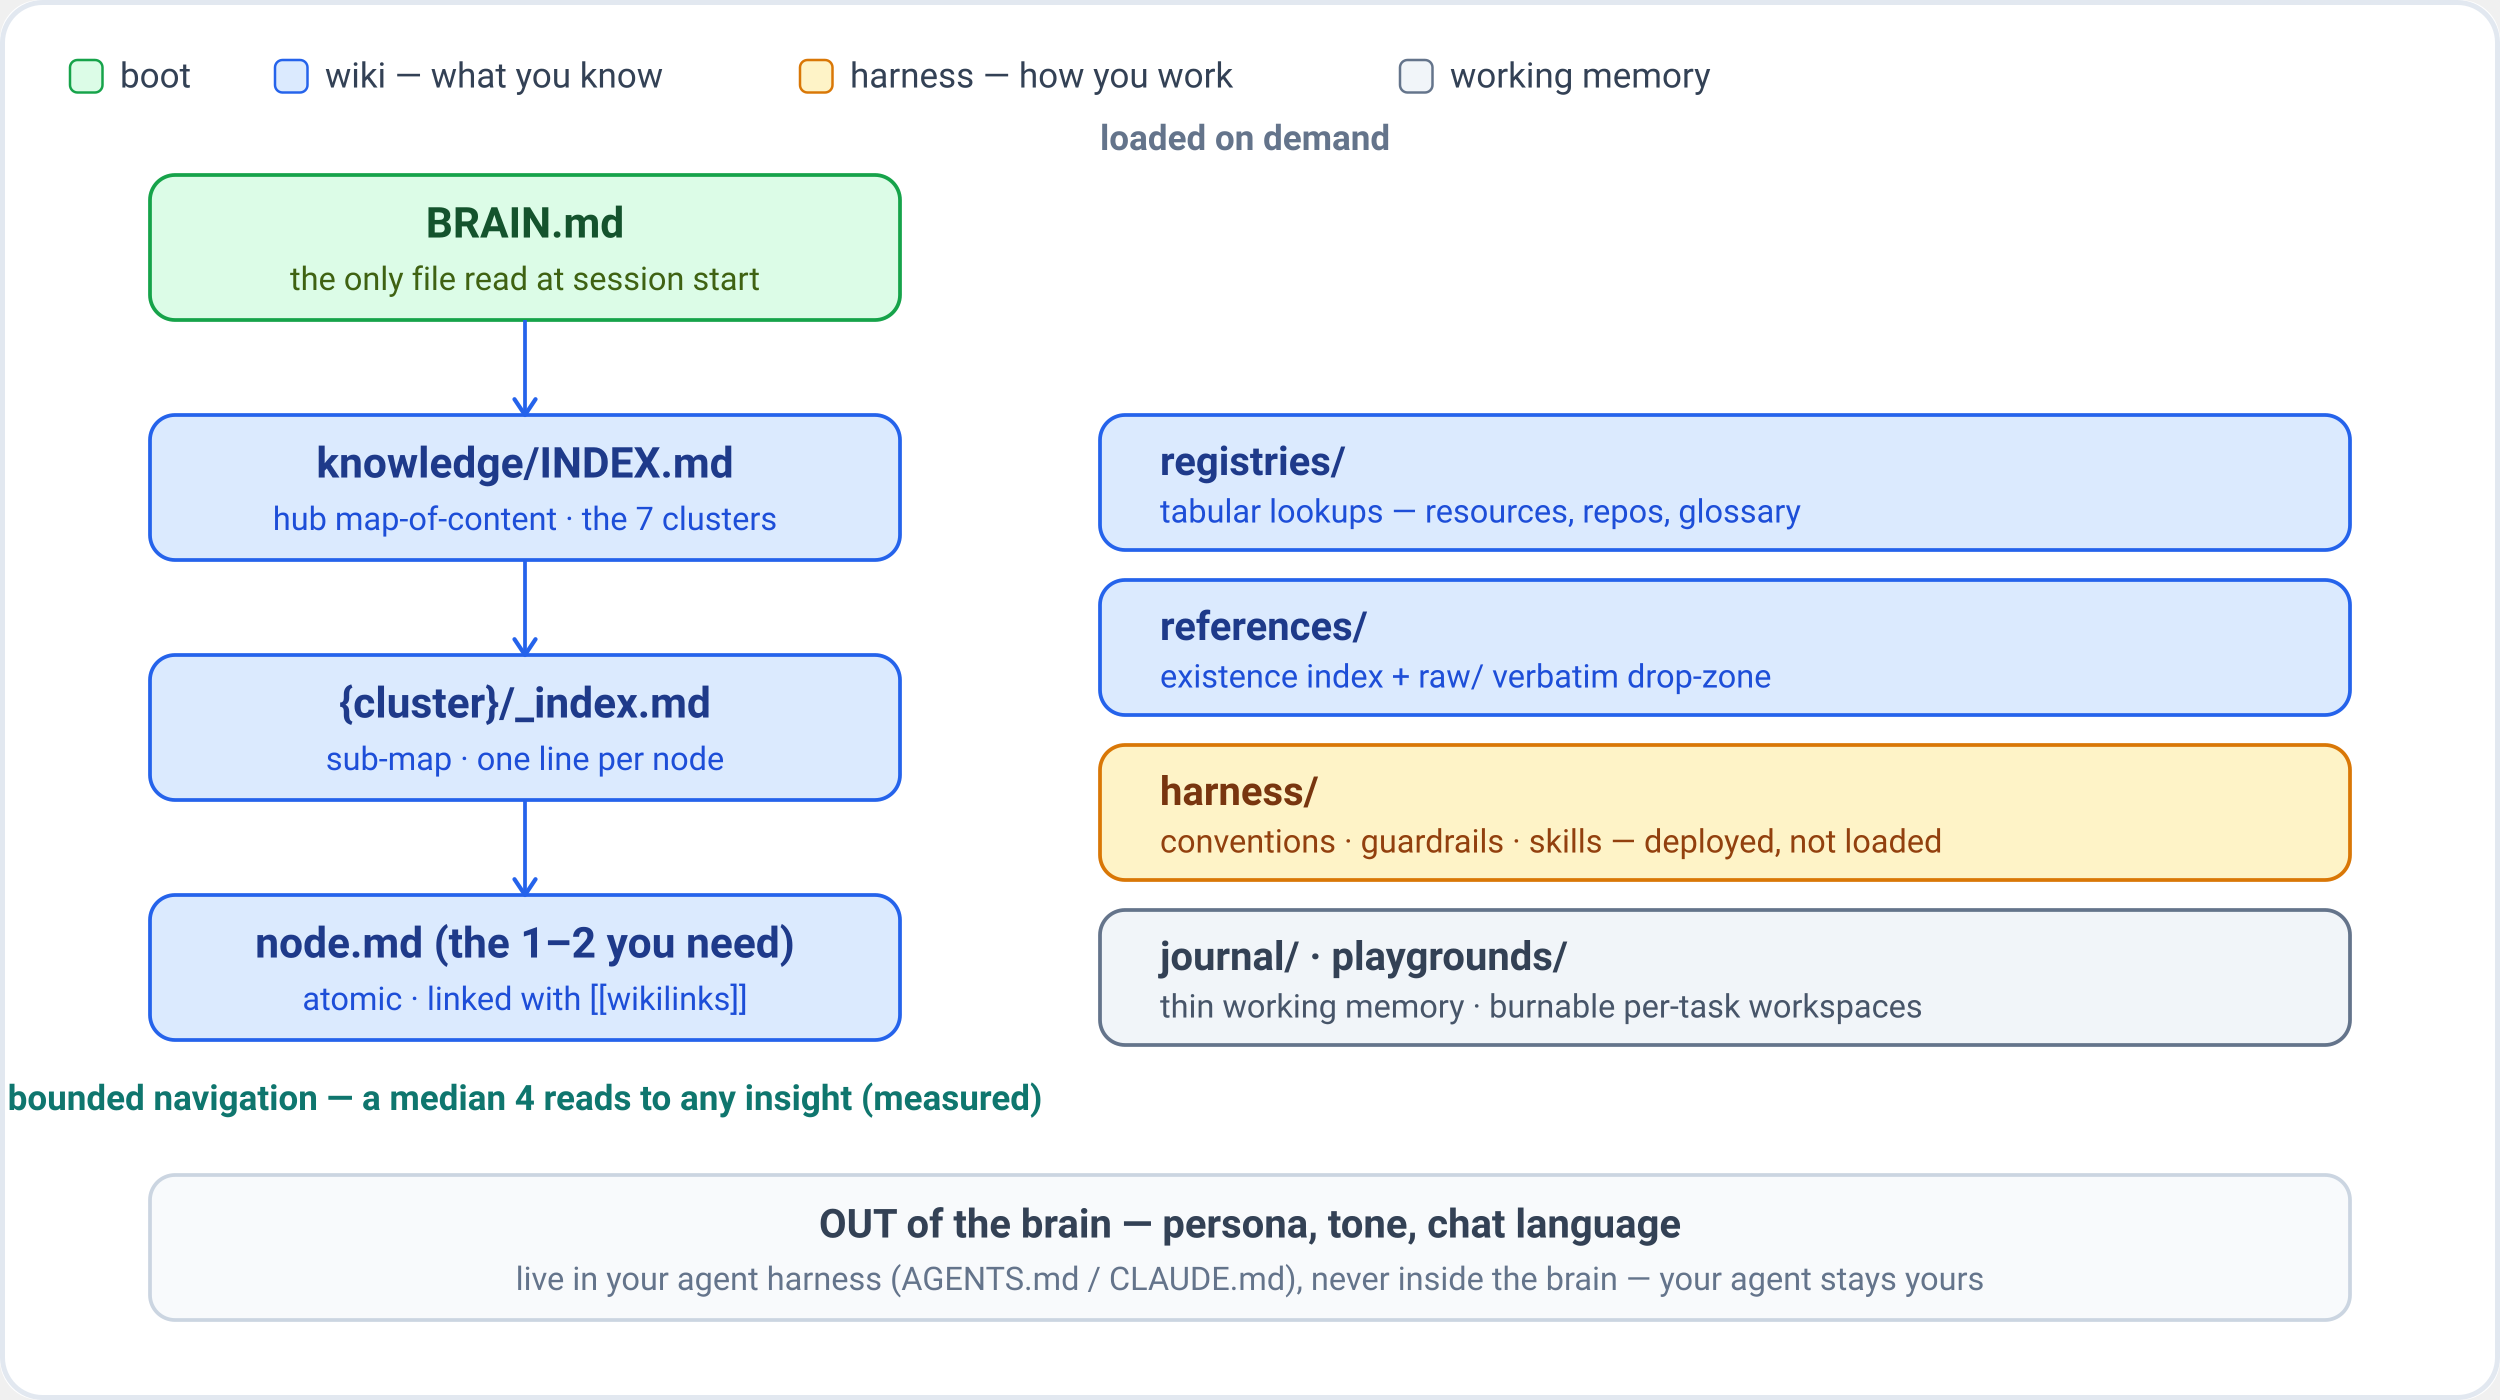
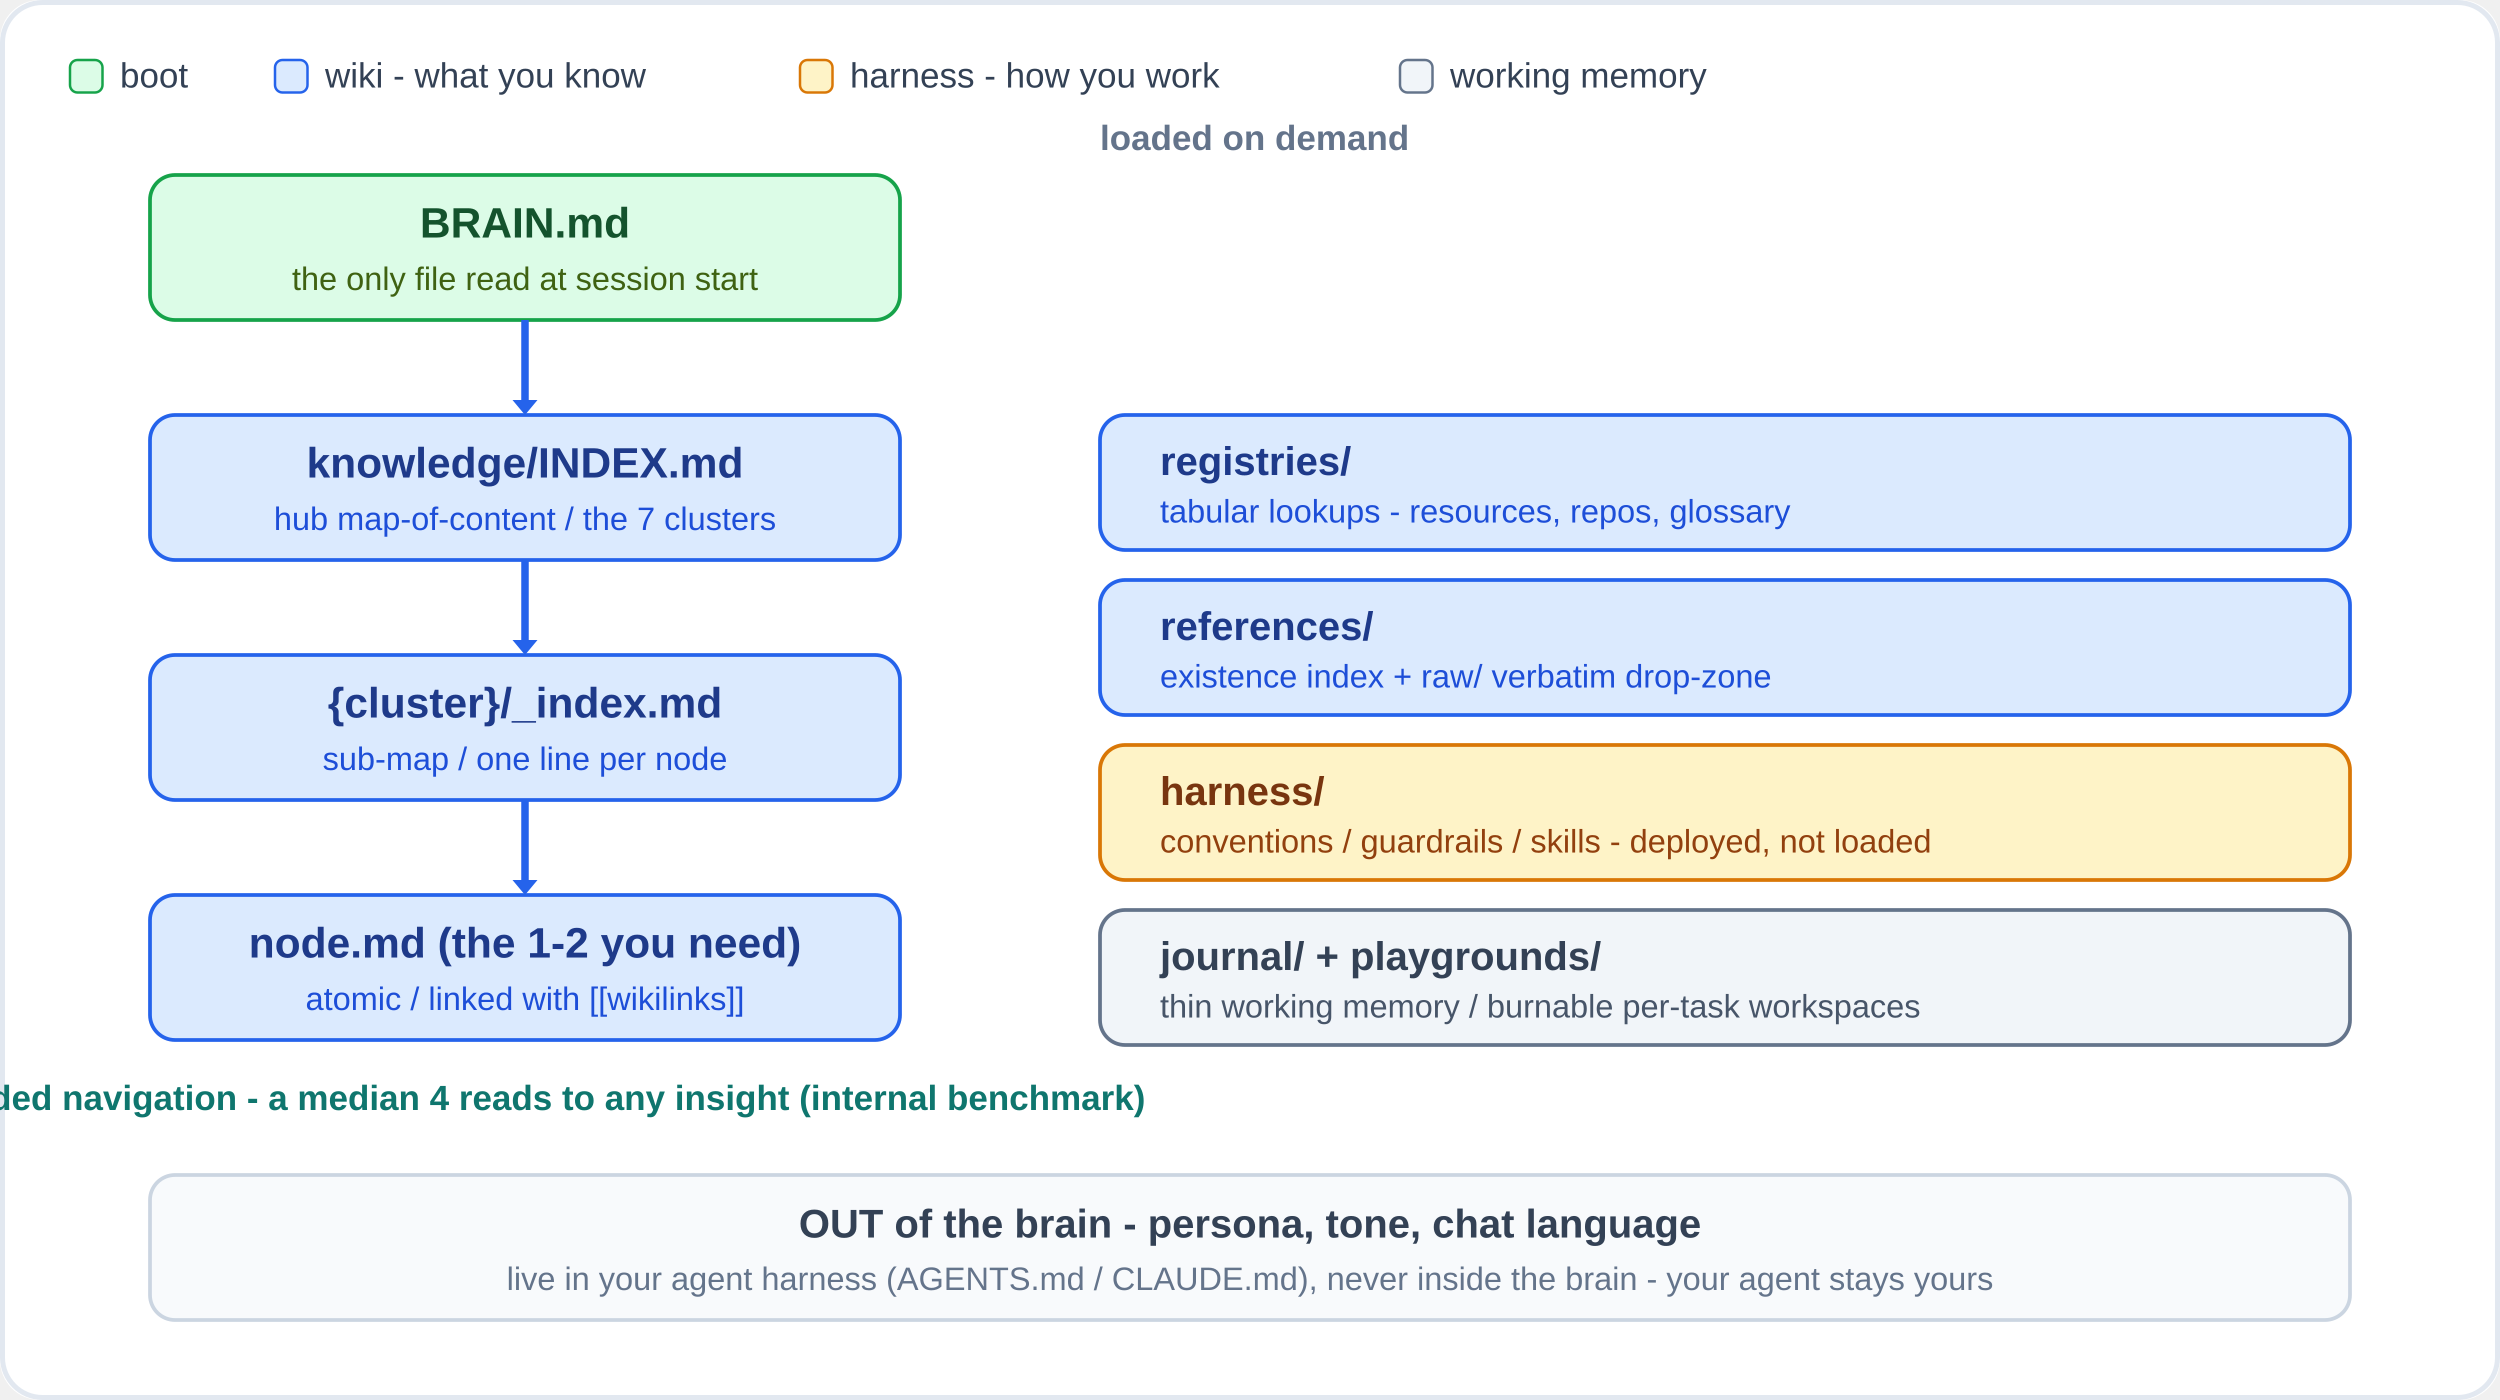
- <svg xmlns="http://www.w3.org/2000/svg" width="1000" height="560" viewBox="0 0 1000 560" font-family="-apple-system,BlinkMacSystemFont,'Segoe UI',Roboto,Helvetica,Arial,sans-serif">
-   <defs>
-     <marker id="a" viewBox="0 0 10 10" refX="8" refY="5" markerWidth="7" markerHeight="7" orient="auto-start-reverse">
-       <path d="M2 1L8 5L2 9" fill="none" stroke="#2563eb" stroke-width="1.6" stroke-linecap="round" stroke-linejoin="round" />
-     </marker>
-   </defs>
+ <svg xmlns="http://www.w3.org/2000/svg" width="1000" height="560" viewBox="0 0 1000 560" font-family="Arial, Helvetica, sans-serif">
  <rect width="1000" height="560" rx="16" fill="#ffffff" />
  <rect x="1" y="1" width="998" height="558" rx="16" fill="none" stroke="#e2e8f0" stroke-width="2" />
  <g font-size="14">
    <rect x="28" y="24" width="13" height="13" rx="3" fill="#dcfce7" stroke="#16a34a" />
    <text x="48" y="35" fill="#334155">boot</text>
    <rect x="110" y="24" width="13" height="13" rx="3" fill="#dbeafe" stroke="#2563eb" />
-     <text x="130" y="35" fill="#334155">wiki — what you know</text>
+     <text x="130" y="35" fill="#334155">wiki - what you know</text>
    <rect x="320" y="24" width="13" height="13" rx="3" fill="#fef3c7" stroke="#d97706" />
-     <text x="340" y="35" fill="#334155">harness — how you work</text>
+     <text x="340" y="35" fill="#334155">harness - how you work</text>
    <rect x="560" y="24" width="13" height="13" rx="3" fill="#f1f5f9" stroke="#64748b" />
    <text x="580" y="35" fill="#334155">working memory</text>
  </g>
-   <g font-size="17" font-weight="600">
+   <g font-size="17" font-weight="700">
    <rect x="60" y="70" width="300" height="58" rx="10" fill="#dcfce7" stroke="#16a34a" stroke-width="1.5" />
    <text x="210" y="95" text-anchor="middle" fill="#14532d">BRAIN.md</text>
    <text x="210" y="116" text-anchor="middle" font-size="13" font-weight="400" fill="#3f6212">the only file read at session start</text>
    <rect x="60" y="166" width="300" height="58" rx="10" fill="#dbeafe" stroke="#2563eb" stroke-width="1.5" />
    <text x="210" y="191" text-anchor="middle" fill="#1e3a8a">knowledge/INDEX.md</text>
-     <text x="210" y="212" text-anchor="middle" font-size="13" font-weight="400" fill="#1d4ed8">hub map-of-content · the 7 clusters</text>
+     <text x="210" y="212" text-anchor="middle" font-size="13" font-weight="400" fill="#1d4ed8">hub map-of-content / the 7 clusters</text>
    <rect x="60" y="262" width="300" height="58" rx="10" fill="#dbeafe" stroke="#2563eb" stroke-width="1.5" />
    <text x="210" y="287" text-anchor="middle" fill="#1e3a8a">{cluster}/_index.md</text>
-     <text x="210" y="308" text-anchor="middle" font-size="13" font-weight="400" fill="#1d4ed8">sub-map · one line per node</text>
+     <text x="210" y="308" text-anchor="middle" font-size="13" font-weight="400" fill="#1d4ed8">sub-map / one line per node</text>
    <rect x="60" y="358" width="300" height="58" rx="10" fill="#dbeafe" stroke="#2563eb" stroke-width="1.5" />
-     <text x="210" y="383" text-anchor="middle" fill="#1e3a8a">node.md  (the 1–2 you need)</text>
-     <text x="210" y="404" text-anchor="middle" font-size="13" font-weight="400" fill="#1d4ed8">atomic · linked with [[wikilinks]]</text>
+     <text x="210" y="383" text-anchor="middle" fill="#1e3a8a">node.md (the 1-2 you need)</text>
+     <text x="210" y="404" text-anchor="middle" font-size="13" font-weight="400" fill="#1d4ed8">atomic / linked with [[wikilinks]]</text>
  </g>
-   <line x1="210" y1="128" x2="210" y2="166" stroke="#2563eb" stroke-width="1.5" marker-end="url(#a)" />
-   <line x1="210" y1="224" x2="210" y2="262" stroke="#2563eb" stroke-width="1.5" marker-end="url(#a)" />
-   <line x1="210" y1="320" x2="210" y2="358" stroke="#2563eb" stroke-width="1.5" marker-end="url(#a)" />
-   <text x="210" y="444" text-anchor="middle" font-size="14" font-weight="600" fill="#0f766e">bounded navigation — a median 4 reads to any insight (measured)</text>
-   <text x="440" y="60" font-size="14" font-weight="600" fill="#64748b">loaded on demand</text>
-   <g font-size="16" font-weight="600">
+   <g fill="#2563eb">
+     <rect x="208.5" y="128" width="3" height="32" />
+     <polygon points="205,160 215,160 210,166" />
+     <rect x="208.5" y="224" width="3" height="32" />
+     <polygon points="205,256 215,256 210,262" />
+     <rect x="208.5" y="320" width="3" height="32" />
+     <polygon points="205,352 215,352 210,358" />
+   </g>
+   <text x="210" y="444" text-anchor="middle" font-size="14" font-weight="700" fill="#0f766e">bounded navigation - a median 4 reads to any insight (internal benchmark)</text>
+   <text x="440" y="60" font-size="14" font-weight="700" fill="#64748b">loaded on demand</text>
+   <g font-size="16" font-weight="700">
    <rect x="440" y="166" width="500" height="54" rx="10" fill="#dbeafe" stroke="#2563eb" stroke-width="1.5" />
    <text x="464" y="190" fill="#1e3a8a">registries/</text>
-     <text x="464" y="209" font-size="13" font-weight="400" fill="#1d4ed8">tabular lookups — resources, repos, glossary</text>
+     <text x="464" y="209" font-size="13" font-weight="400" fill="#1d4ed8">tabular lookups - resources, repos, glossary</text>
    <rect x="440" y="232" width="500" height="54" rx="10" fill="#dbeafe" stroke="#2563eb" stroke-width="1.5" />
    <text x="464" y="256" fill="#1e3a8a">references/</text>
    <text x="464" y="275" font-size="13" font-weight="400" fill="#1d4ed8">existence index + raw/ verbatim drop-zone</text>
    <rect x="440" y="298" width="500" height="54" rx="10" fill="#fef3c7" stroke="#d97706" stroke-width="1.5" />
    <text x="464" y="322" fill="#78350f">harness/</text>
-     <text x="464" y="341" font-size="13" font-weight="400" fill="#92400e">conventions · guardrails · skills — deployed, not loaded</text>
+     <text x="464" y="341" font-size="13" font-weight="400" fill="#92400e">conventions / guardrails / skills - deployed, not loaded</text>
    <rect x="440" y="364" width="500" height="54" rx="10" fill="#f1f5f9" stroke="#64748b" stroke-width="1.5" />
-     <text x="464" y="388" fill="#334155">journal/  ·  playgrounds/</text>
-     <text x="464" y="407" font-size="13" font-weight="400" fill="#475569">thin working memory · burnable per-task workspaces</text>
+     <text x="464" y="388" fill="#334155">journal/ + playgrounds/</text>
+     <text x="464" y="407" font-size="13" font-weight="400" fill="#475569">thin working memory / burnable per-task workspaces</text>
  </g>
  <rect x="60" y="470" width="880" height="58" rx="10" fill="#f8fafc" stroke="#cbd5e1" stroke-width="1.5" />
-   <text x="500" y="495" text-anchor="middle" font-size="16" font-weight="600" fill="#334155">OUT of the brain — persona, tone, chat language</text>
-   <text x="500" y="516" text-anchor="middle" font-size="13" fill="#64748b">live in your agent harness (AGENTS.md / CLAUDE.md), never inside the brain — your agent stays yours</text>
+   <text x="500" y="495" text-anchor="middle" font-size="16" font-weight="700" fill="#334155">OUT of the brain - persona, tone, chat language</text>
+   <text x="500" y="516" text-anchor="middle" font-size="13" fill="#64748b">live in your agent harness (AGENTS.md / CLAUDE.md), never inside the brain - your agent stays yours</text>
</svg>
